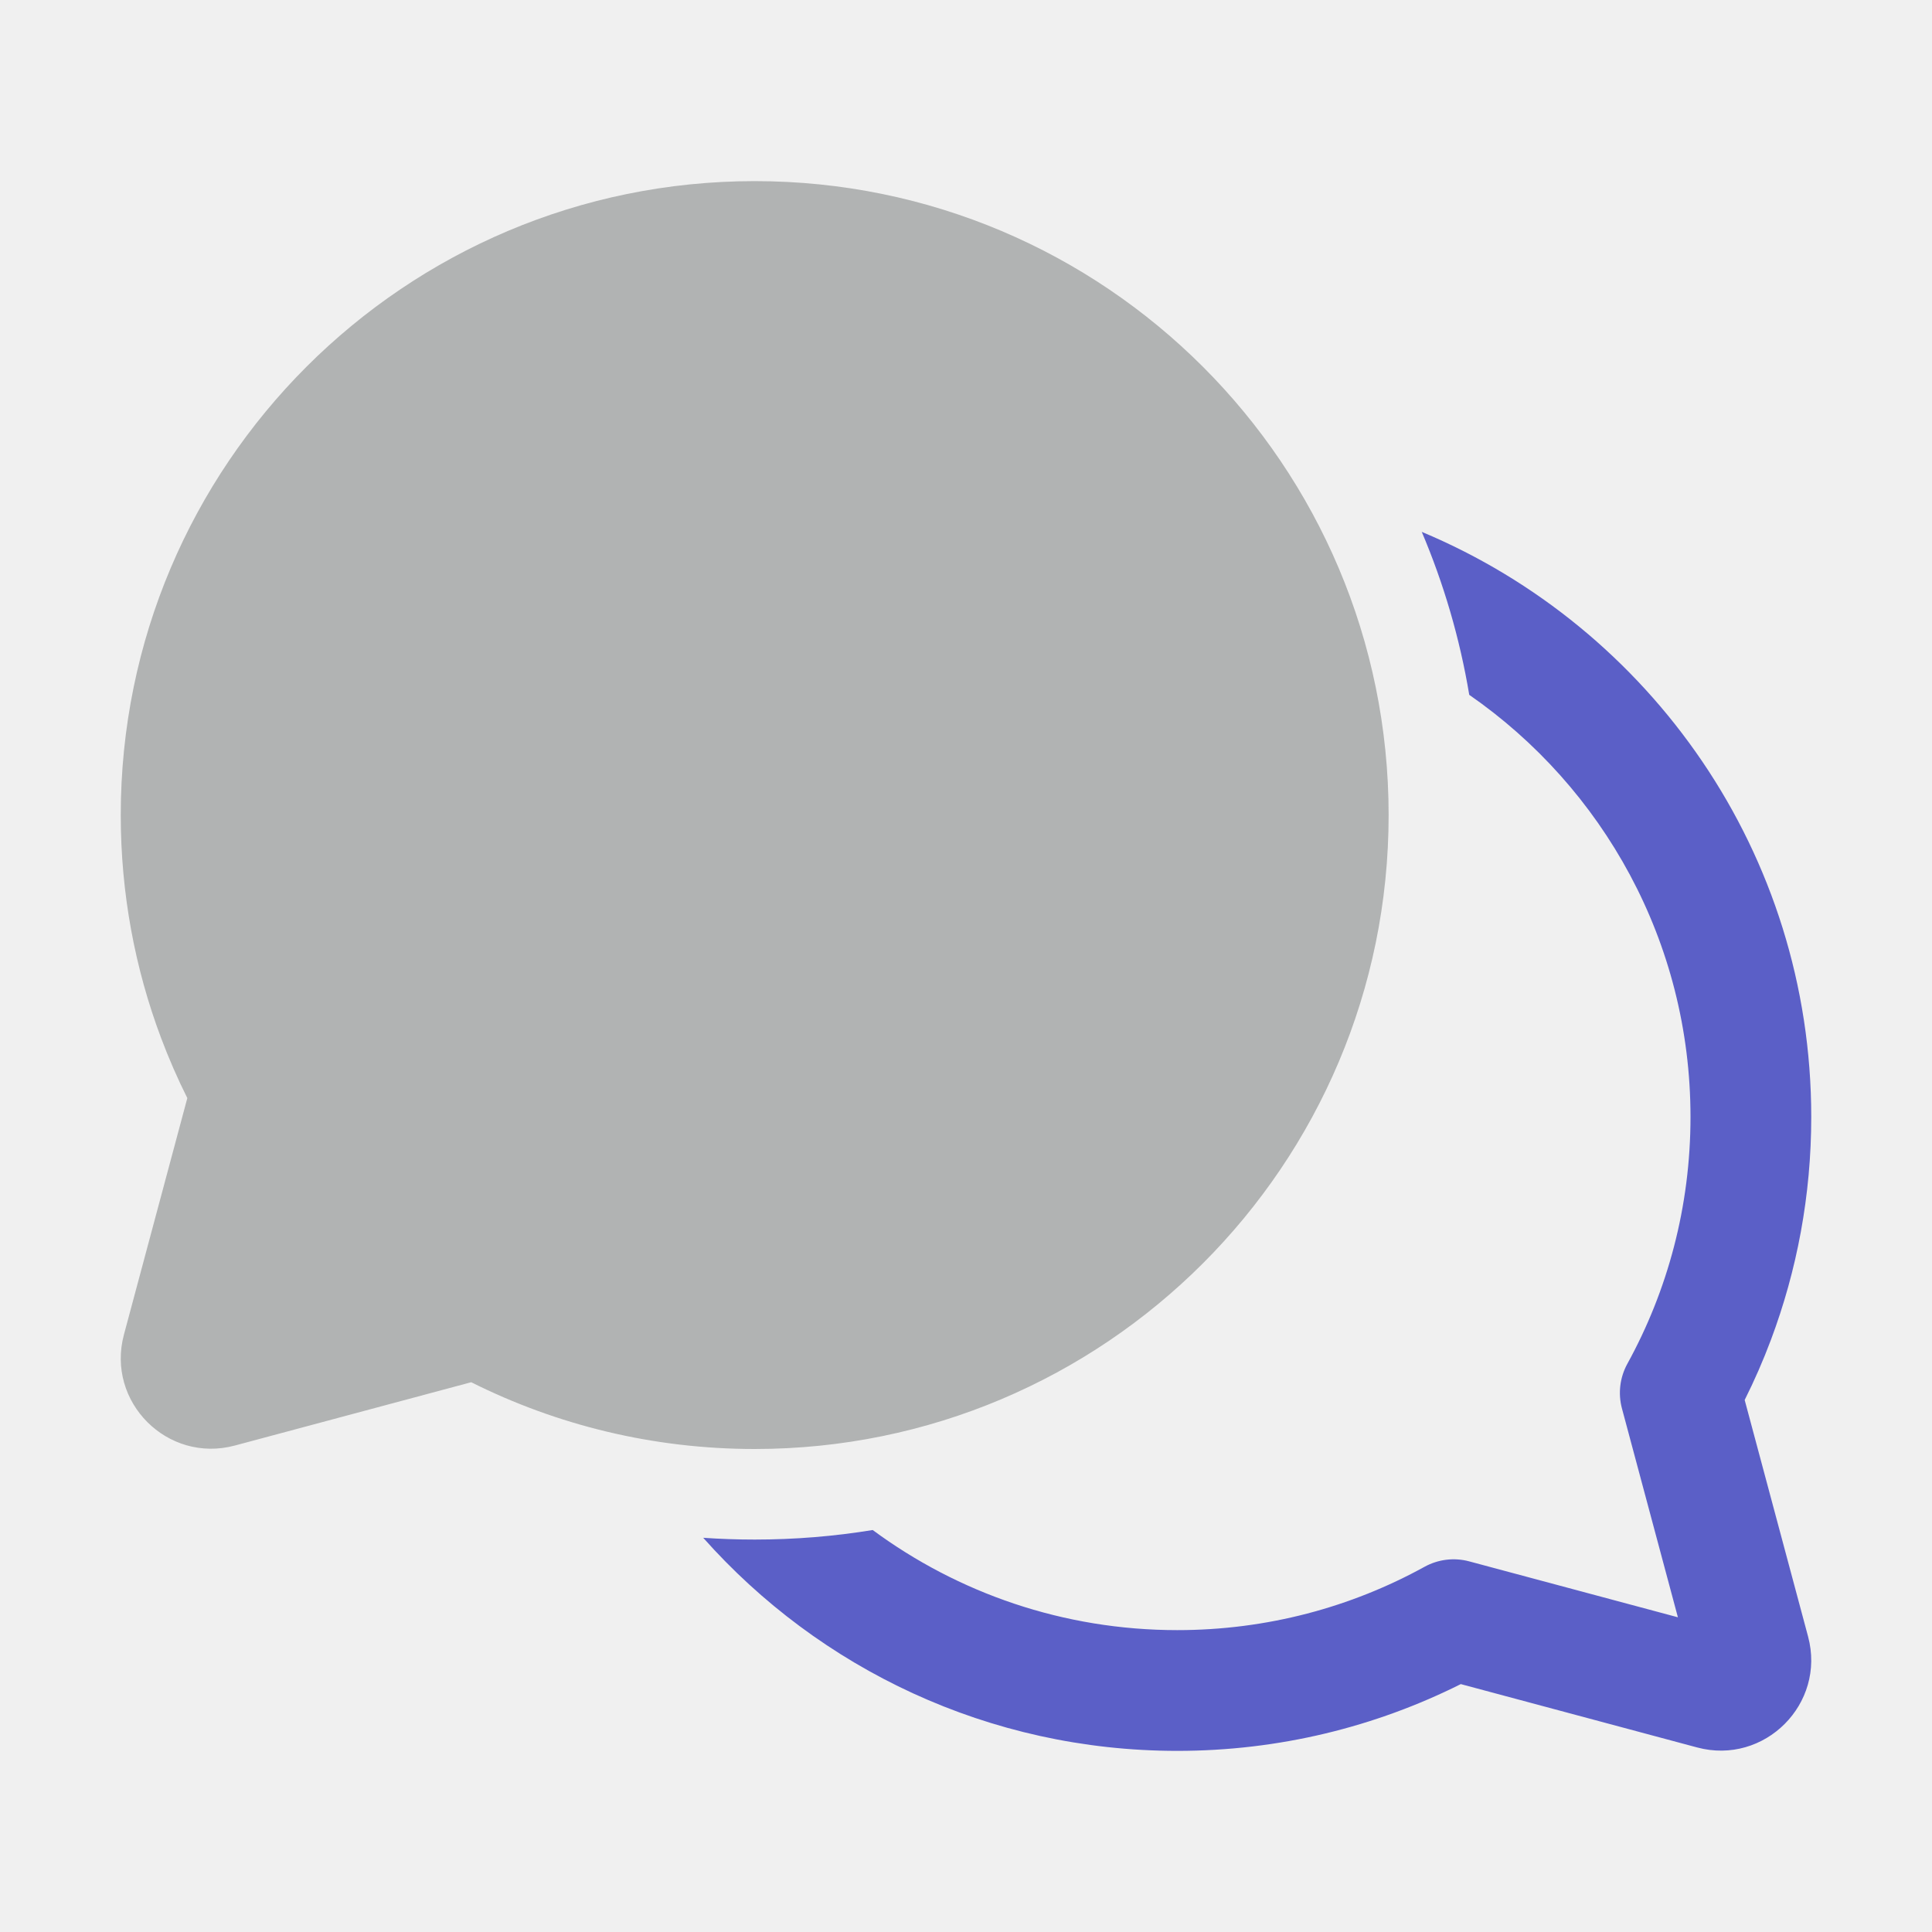
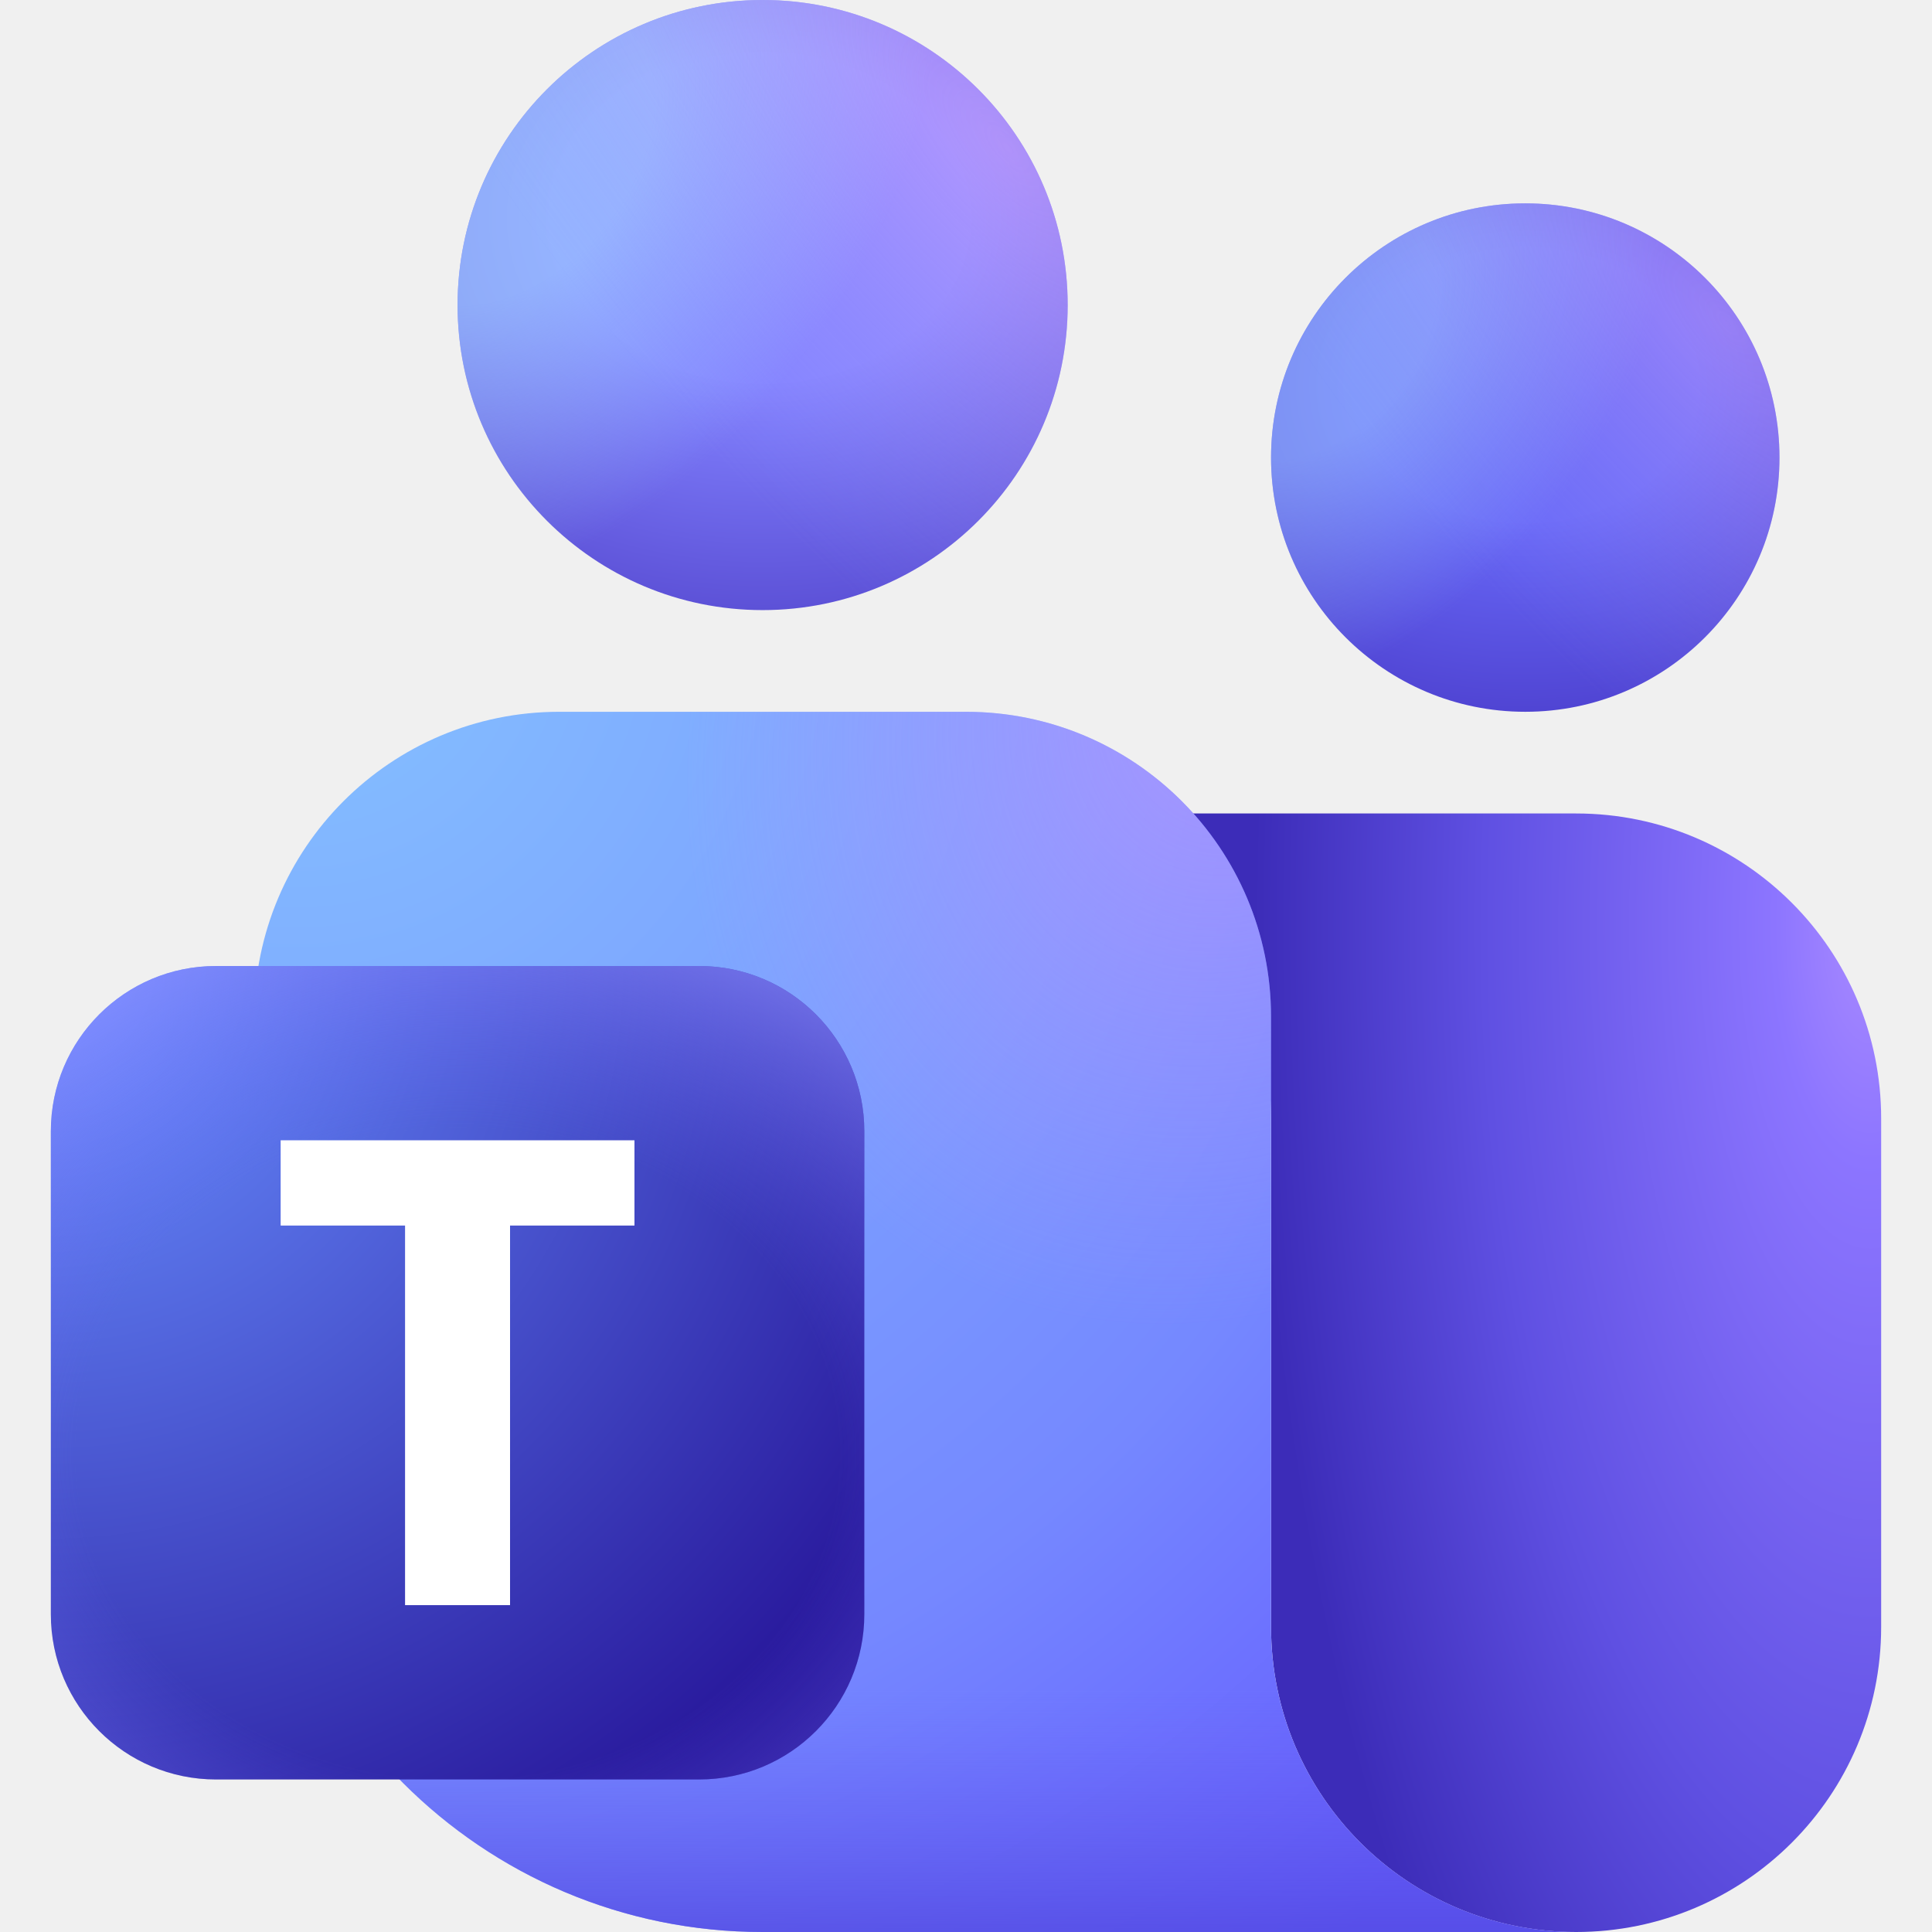
- <svg xmlns="http://www.w3.org/2000/svg" width="48" height="48" viewBox="0 0 48 48" fill="none">
-   <path d="M3 20.25C3 11.552 10.052 4.5 18.75 4.5C27.449 4.5 34.5 11.552 34.5 20.25C34.5 28.948 27.449 36 18.75 36C16.221 36 13.828 35.403 11.707 34.341L5.835 35.914C4.162 36.363 2.631 34.832 3.079 33.159L4.654 27.282C4.412 26.799 4.195 26.301 4.003 25.791C3.354 24.066 3 22.198 3 20.25Z" fill="#B1B3B3" />
-   <path d="M18.75 38.25C19.748 38.25 20.728 38.169 21.682 38.013C23.799 39.576 26.416 40.5 29.25 40.5C31.48 40.5 33.571 39.929 35.391 38.927C35.731 38.74 36.129 38.691 36.503 38.792L41.687 40.181L40.297 34.993C40.197 34.62 40.245 34.222 40.431 33.883C41.431 32.065 42 29.976 42 27.75C42 23.403 39.825 19.565 36.503 17.263C36.267 15.851 35.867 14.494 35.323 13.214C41.006 15.591 45 21.204 45 27.75C45 29.698 44.645 31.566 43.997 33.291C43.806 33.801 43.588 34.299 43.346 34.782L44.921 40.659C45.369 42.332 43.838 43.863 42.165 43.415L36.293 41.841C34.172 42.903 31.779 43.5 29.25 43.5C24.564 43.5 20.356 41.454 17.471 38.206C17.893 38.235 18.32 38.25 18.75 38.25Z" fill="#5B5FC7" />
+ <svg xmlns="http://www.w3.org/2000/svg" width="48" height="48" viewBox="4 4 36 38" fill="none">
+   <path fill="url(#a)" d="M22 20h12c3.314 0 6 2.686 6 6v10c0 3.314-2.686 6-6 6s-6-2.686-6-6V26c0-3.314-2.686-6-6-6" />
+   <path fill="url(#b)" d="M8 24c0-3.314 2.686-6 6-6h8c3.314 0 6 2.686 6 6v12c0 3.314 2.686 6 6 6l-16-0c-5.523 0-10-4.477-10-10z" />
+   <path fill="url(#c)" fill-opacity=".7" d="M8 24c0-3.314 2.686-6 6-6h8c3.314 0 6 2.686 6 6v12c0 3.314 2.686 6 6 6l-16-0c-5.523 0-10-4.477-10-10z" />
+   <path fill="url(#d)" fill-opacity=".7" d="M8 24c0-3.314 2.686-6 6-6h8c3.314 0 6 2.686 6 6v12c0 3.314 2.686 6 6 6l-16-0c-5.523 0-10-4.477-10-10z" />
+   <path fill="url(#e)" d="M33 18c2.761 0 5-2.239 5-5s-2.239-5-5-5-5 2.239-5 5 2.239 5 5 5" />
+   <path fill="url(#f)" fill-opacity=".46" d="M33 18c2.761 0 5-2.239 5-5s-2.239-5-5-5-5 2.239-5 5 2.239 5 5 5" />
+   <path fill="url(#g)" fill-opacity=".4" d="M33 18c2.761 0 5-2.239 5-5s-2.239-5-5-5-5 2.239-5 5 2.239 5 5 5" />
+   <path fill="url(#h)" d="M18 16c3.314 0 6-2.686 6-6 0-3.314-2.686-6-6-6s-6 2.686-6 6c0 3.314 2.686 6 6 6" />
+   <path fill="url(#i)" fill-opacity=".6" d="M18 16c3.314 0 6-2.686 6-6 0-3.314-2.686-6-6-6s-6 2.686-6 6c0 3.314 2.686 6 6 6" />
+   <path fill="url(#j)" fill-opacity=".5" d="M18 16c3.314 0 6-2.686 6-6 0-3.314-2.686-6-6-6s-6 2.686-6 6c0 3.314 2.686 6 6 6" />
+   <rect width="16" height="16" x="4" y="23" fill="url(#k)" rx="3.25" />
+   <rect width="16" height="16" x="4" y="23" fill="url(#l)" fill-opacity=".7" rx="3.25" />
+   <path fill="#fff" d="M15.479 28.105h-2.447v7.466h-2.065v-7.466H8.52v-1.677h6.959z" />
+   <defs>
+     <radialGradient id="a" cx="0" cy="0" r="1" gradientTransform="matrix(13.4784 0 0 33.2694 39.7967 22.1739)" gradientUnits="userSpaceOnUse">
+       <stop stop-color="#a98aff" />
+       <stop offset=".14" stop-color="#8c75ff" />
+       <stop offset=".565" stop-color="#5f50e2" />
+       <stop offset=".9" stop-color="#3c2cb8" />
+     </radialGradient>
+     <radialGradient id="b" cx="0" cy="0" r="1" gradientTransform="rotate(68.1539 -7.715661 14.71356)scale(32.752 33.1231)" gradientUnits="userSpaceOnUse">
+       <stop stop-color="#85c2ff" />
+       <stop offset=".69" stop-color="#7588ff" />
+       <stop offset="1" stop-color="#6459fe" />
+     </radialGradient>
+     <linearGradient id="c" x1="20.594" x2="20.594" y1="18" y2="42" gradientUnits="userSpaceOnUse">
+       <stop offset=".801" stop-color="#6864f6" stop-opacity="0" />
+       <stop offset="1" stop-color="#5149de" />
+     </linearGradient>
+     <radialGradient id="d" cx="0" cy="0" r="1" gradientTransform="rotate(113.326 8.092853 17.64475)scale(19.2186 15.4273)" gradientUnits="userSpaceOnUse">
+       <stop stop-color="#bd96ff" />
+       <stop offset=".687" stop-color="#bd96ff" stop-opacity="0" />
+     </radialGradient>
+     <radialGradient id="e" cx="0" cy="0" r="1" gradientTransform="matrix(0 -10 12.6216 0 32.9999 11.5714)" gradientUnits="userSpaceOnUse">
+       <stop offset=".268" stop-color="#6868f7" />
+       <stop offset="1" stop-color="#3923b1" />
+     </radialGradient>
+     <radialGradient id="f" cx="0" cy="0" r="1" gradientTransform="rotate(40.0516 -.03068196 44.87291)scale(7.14629 10.3363)" gradientUnits="userSpaceOnUse">
+       <stop offset=".271" stop-color="#a1d3ff" />
+       <stop offset=".813" stop-color="#a1d3ff" stop-opacity="0" />
+     </radialGradient>
+     <radialGradient id="g" cx="0" cy="0" r="1" gradientTransform="rotate(-41.6581 32.118 -43.41948)scale(8.51275 20.8824)" gradientUnits="userSpaceOnUse">
+       <stop stop-color="#e3acfd" />
+       <stop offset=".816" stop-color="#9fa2ff" stop-opacity="0" />
+     </radialGradient>
+     <radialGradient id="h" cx="0" cy="0" r="1" gradientTransform="matrix(0 -12 15.146 0 17.9999 8.28571)" gradientUnits="userSpaceOnUse">
+       <stop offset=".268" stop-color="#8282ff" />
+       <stop offset="1" stop-color="#3923b1" />
+     </radialGradient>
+     <radialGradient id="i" cx="0" cy="0" r="1" gradientTransform="rotate(40.0516 -3.154651 21.41641)scale(8.57554 12.4035)" gradientUnits="userSpaceOnUse">
+       <stop offset=".271" stop-color="#a1d3ff" />
+       <stop offset=".813" stop-color="#a1d3ff" stop-opacity="0" />
+     </radialGradient>
+     <radialGradient id="j" cx="0" cy="0" r="1" gradientTransform="rotate(-41.6581 20.3818 -26.51566)scale(10.2153 25.0589)" gradientUnits="userSpaceOnUse">
+       <stop stop-color="#e3acfd" />
+       <stop offset=".816" stop-color="#9fa2ff" stop-opacity="0" />
+     </radialGradient>
+     <radialGradient id="k" cx="0" cy="0" r="1" gradientTransform="rotate(45 -25.76346 16.32843)scale(22.6274)" gradientUnits="userSpaceOnUse">
+       <stop offset=".047" stop-color="#688eff" />
+       <stop offset=".947" stop-color="#230f94" />
+     </radialGradient>
+     <radialGradient id="l" cx="0" cy="0" r="1" gradientTransform="matrix(0 11.2 -13.0702 0 12 32.6)" gradientUnits="userSpaceOnUse">
+       <stop offset=".571" stop-color="#6965f6" stop-opacity="0" />
+       <stop offset="1" stop-color="#8f8fff" />
+     </radialGradient>
+   </defs>
</svg>
